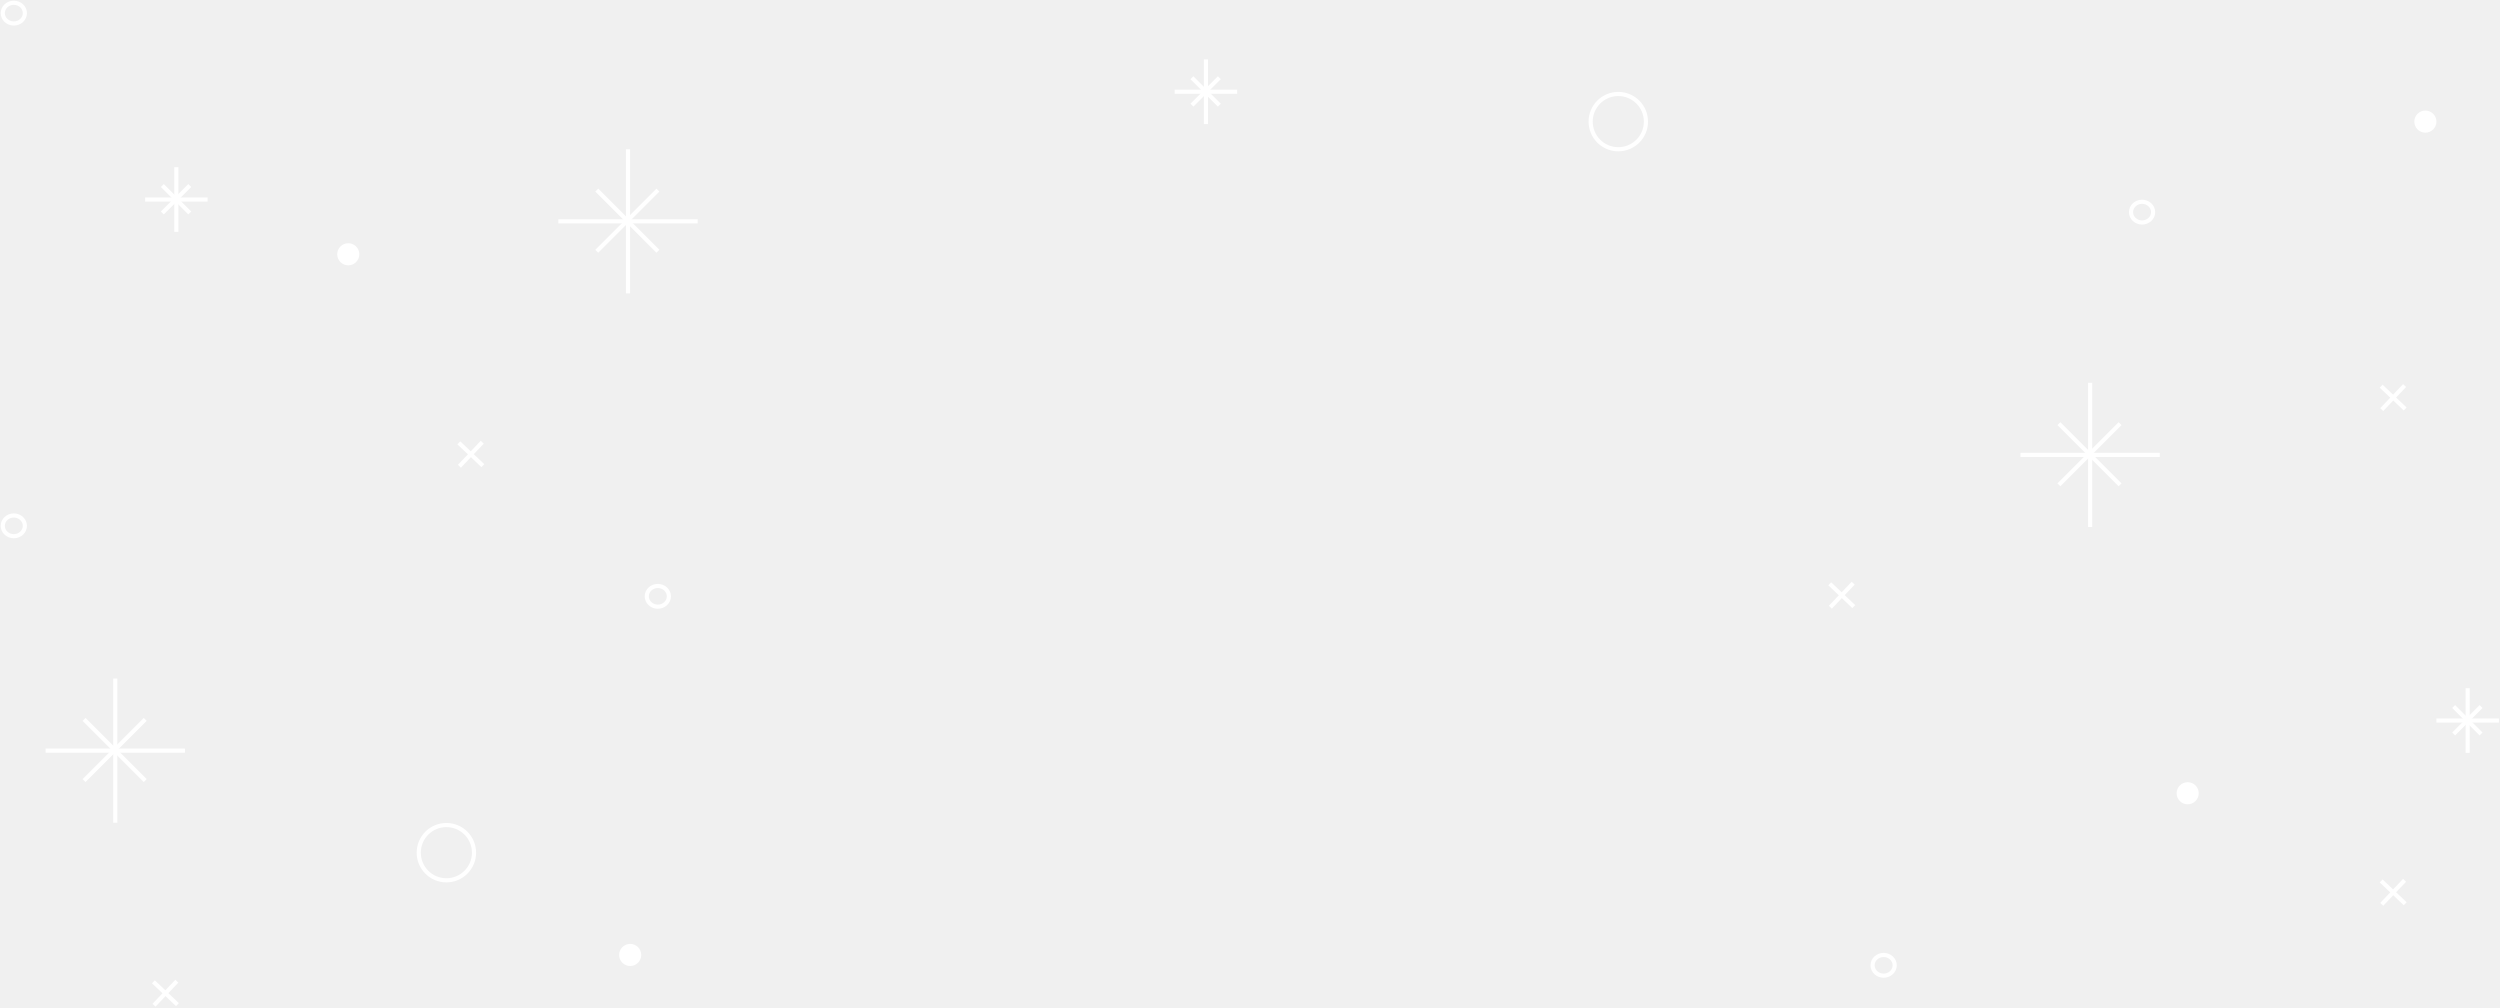
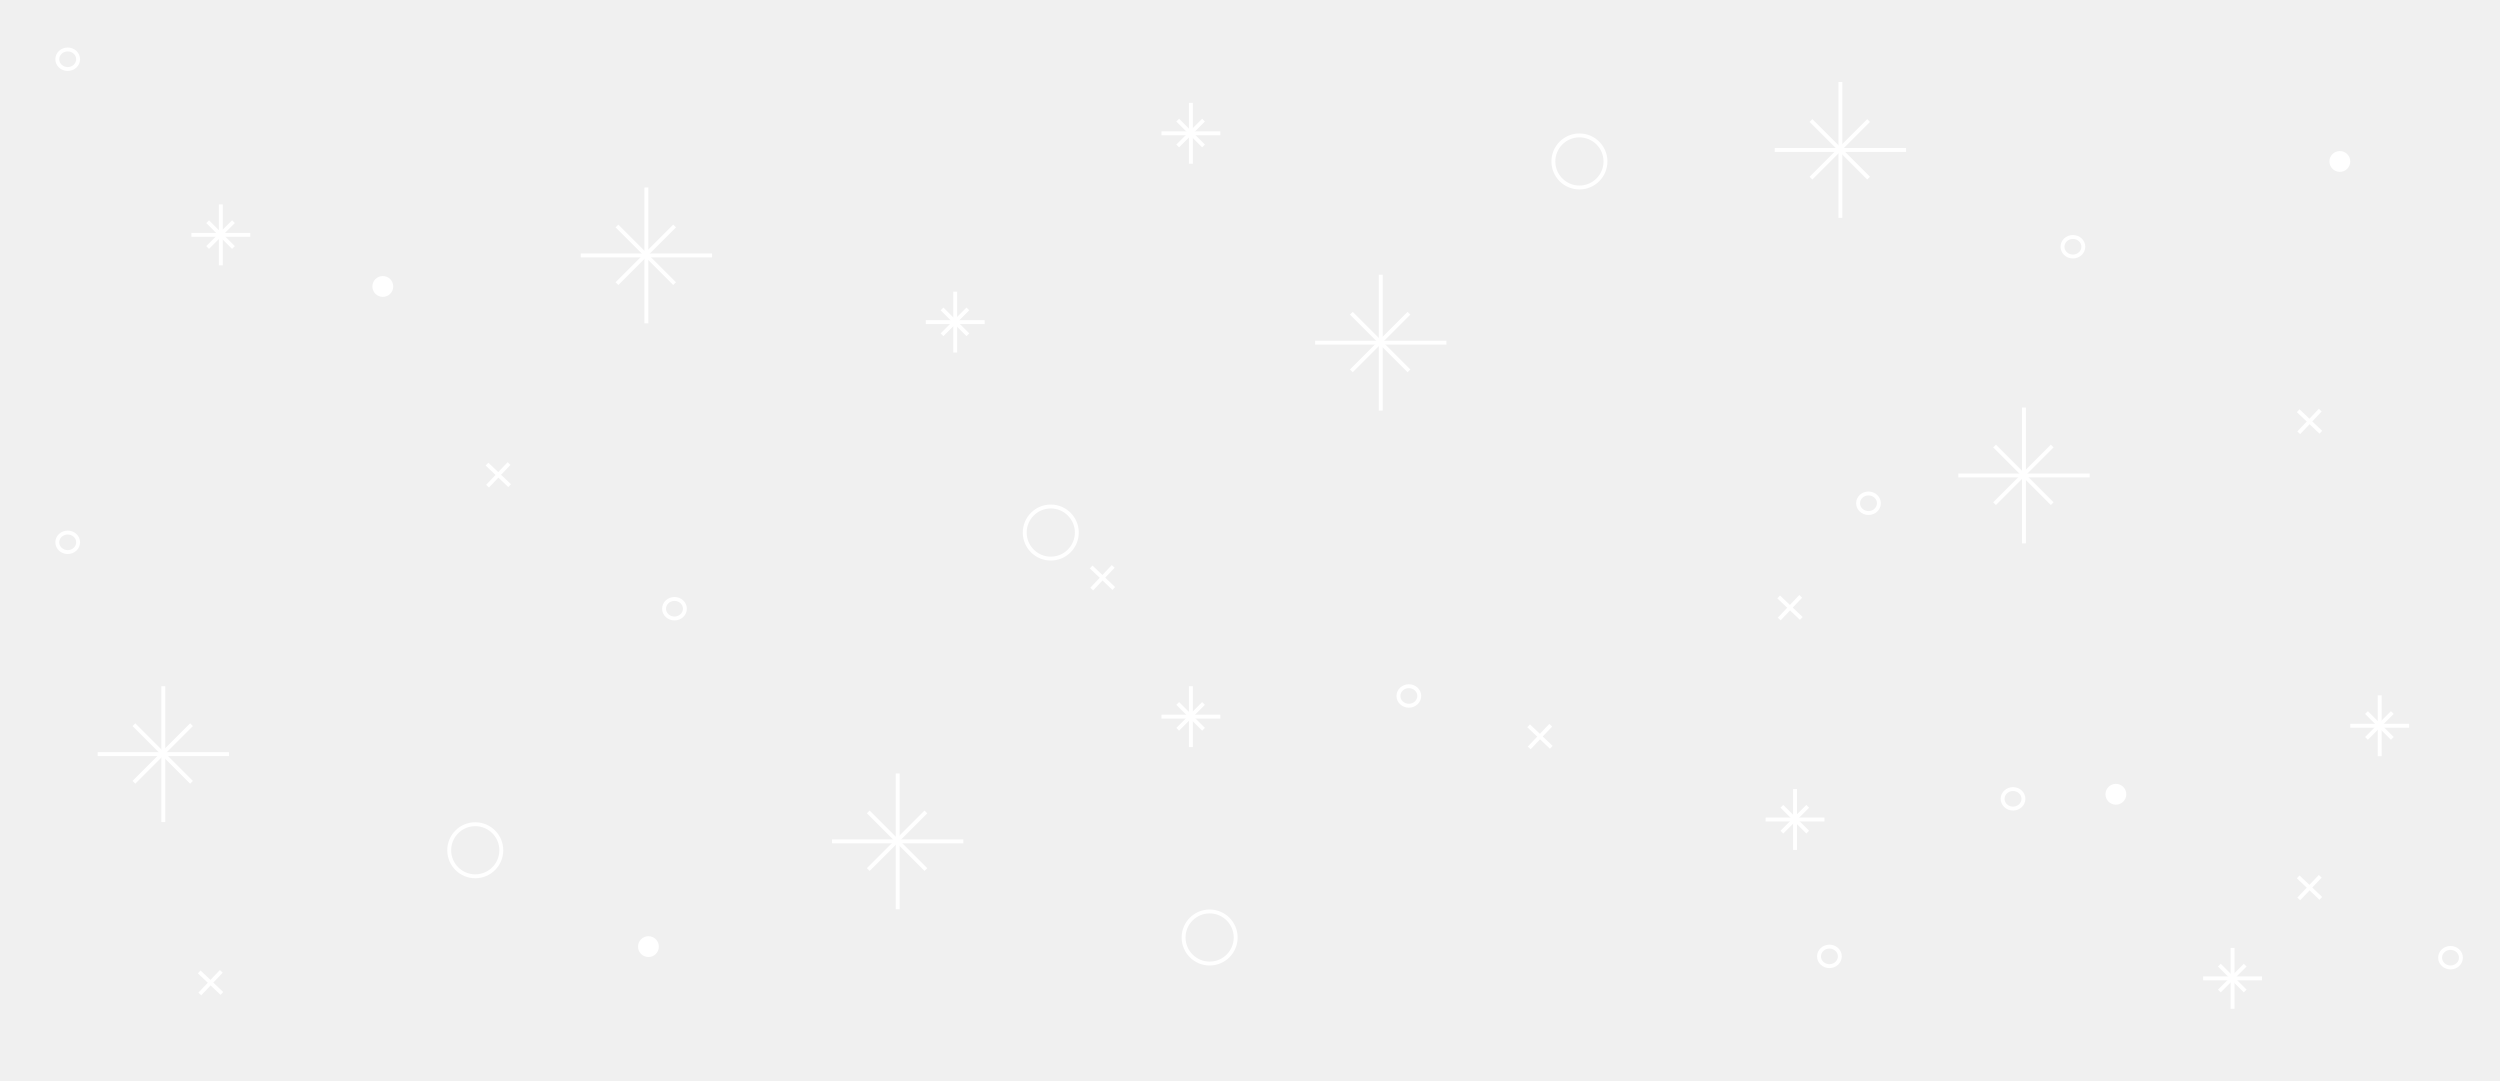
- <svg xmlns="http://www.w3.org/2000/svg" width="1809" height="729" viewBox="0 0 1809 729" fill="none">
-   <path d="M1739.95 279L1723.43 296.387" stroke="white" stroke-width="3" />
-   <path d="M1740.39 295.952L1723 279.435" stroke="white" stroke-width="3" />
-   <path d="M1739.95 637L1723.43 654.387" stroke="white" stroke-width="3" />
-   <path d="M1740.39 653.952L1723 637.435" stroke="white" stroke-width="3" />
-   <path d="M348.952 320L332.435 337.387" stroke="white" stroke-width="3" />
-   <path d="M349.387 336.952L332 320.435" stroke="white" stroke-width="3" />
-   <path d="M127.952 710L111.435 727.387" stroke="white" stroke-width="3" />
-   <path d="M128.387 726.952L111 710.435" stroke="white" stroke-width="3" />
-   <path d="M1340.95 422L1324.43 439.387" stroke="white" stroke-width="3" />
-   <path d="M1341.39 438.952L1324 422.435" stroke="white" stroke-width="3" />
-   <path d="M1512.42 277V381.322" stroke="white" stroke-width="3" />
-   <path d="M1562.84 329.161L1462 329.161" stroke="white" stroke-width="3" />
-   <path d="M1534.08 306.558L1489.82 350.818" stroke="white" stroke-width="3" />
-   <path d="M1489.82 306.558L1534.08 350.818" stroke="white" stroke-width="3" />
-   <path d="M454.422 108V212.322" stroke="white" stroke-width="3" />
-   <path d="M504.844 160.161L404 160.161" stroke="white" stroke-width="3" />
-   <path d="M476.079 137.558L431.819 181.818" stroke="white" stroke-width="3" />
-   <path d="M431.819 137.558L476.079 181.818" stroke="white" stroke-width="3" />
-   <path d="M83.422 491V595.322" stroke="white" stroke-width="3" />
-   <path d="M133.844 543.161L33 543.161" stroke="white" stroke-width="3" />
-   <path d="M105.079 520.558L60.819 564.818" stroke="white" stroke-width="3" />
-   <path d="M60.819 520.558L105.079 564.818" stroke="white" stroke-width="3" />
-   <path d="M127.603 121V167.765" stroke="white" stroke-width="3" />
-   <path d="M150.206 144.382L105 144.382" stroke="white" stroke-width="3" />
-   <path d="M137.311 134.25L117.471 154.091" stroke="white" stroke-width="3" />
-   <path d="M117.471 134.25L137.311 154.091" stroke="white" stroke-width="3" />
-   <path d="M872.603 43V89.765" stroke="white" stroke-width="3" />
-   <path d="M895.206 66.382L850 66.382" stroke="white" stroke-width="3" />
-   <path d="M882.311 56.25L862.471 76.091" stroke="white" stroke-width="3" />
-   <path d="M862.471 56.25L882.311 76.091" stroke="white" stroke-width="3" />
-   <path d="M1785.6 498V544.765" stroke="white" stroke-width="3" />
-   <path d="M1808.21 521.382L1763 521.382" stroke="white" stroke-width="3" />
-   <path d="M1795.31 511.25L1775.47 531.091" stroke="white" stroke-width="3" />
-   <path d="M1775.47 511.25L1795.31 531.091" stroke="white" stroke-width="3" />
-   <circle cx="1171" cy="88" r="20" stroke="white" stroke-width="3" />
-   <circle cx="323" cy="617" r="20" stroke="white" stroke-width="3" />
-   <ellipse cx="476" cy="431.5" rx="8" ry="7.5" stroke="white" stroke-width="3" />
-   <ellipse cx="10" cy="9.5" rx="8" ry="7.5" stroke="white" stroke-width="3" />
-   <ellipse cx="1550" cy="153.5" rx="8" ry="7.5" stroke="white" stroke-width="3" />
-   <ellipse cx="1363" cy="698.5" rx="8" ry="7.5" stroke="white" stroke-width="3" />
-   <ellipse cx="10" cy="380.5" rx="8" ry="7.5" stroke="white" stroke-width="3" />
-   <circle cx="1583" cy="574" r="8" fill="white" />
-   <circle cx="1755" cy="88" r="8" fill="white" />
-   <circle cx="252" cy="184" r="8" fill="white" />
-   <circle cx="456" cy="691" r="8" fill="white" />
+ <svg xmlns="http://www.w3.org/2000/svg" width="1920" height="830" viewBox="0 0 1920 830" fill="none">
+   <path d="M1781.95 315L1765.43 332.387" stroke="white" stroke-width="3" />
+   <path d="M1782.39 331.952L1765 315.435" stroke="white" stroke-width="3" />
+   <path d="M1781.95 673L1765.43 690.387" stroke="white" stroke-width="3" />
+   <path d="M1782.39 689.952L1765 673.435" stroke="white" stroke-width="3" />
+   <path d="M390.952 356L374.435 373.387" stroke="white" stroke-width="3" />
+   <path d="M391.387 372.952L374 356.435" stroke="white" stroke-width="3" />
+   <path d="M854.952 435L838.435 452.387" stroke="white" stroke-width="3" />
+   <path d="M855.387 451.952L838 435.435" stroke="white" stroke-width="3" />
+   <path d="M1190.95 557L1174.43 574.387" stroke="white" stroke-width="3" />
+   <path d="M1191.39 573.952L1174 557.435" stroke="white" stroke-width="3" />
+   <path d="M169.952 746L153.435 763.387" stroke="white" stroke-width="3" />
+   <path d="M170.387 762.952L153 746.435" stroke="white" stroke-width="3" />
+   <path d="M1382.95 458L1366.43 475.387" stroke="white" stroke-width="3" />
+   <path d="M1383.39 474.952L1366 458.435" stroke="white" stroke-width="3" />
+   <path d="M1554.42 313V417.322" stroke="white" stroke-width="3" />
+   <path d="M1604.84 365.161L1504 365.161" stroke="white" stroke-width="3" />
+   <path d="M1576.08 342.558L1531.82 386.818" stroke="white" stroke-width="3" />
+   <path d="M1531.82 342.558L1576.08 386.818" stroke="white" stroke-width="3" />
+   <path d="M496.422 144V248.322" stroke="white" stroke-width="3" />
+   <path d="M546.844 196.161L446 196.161" stroke="white" stroke-width="3" />
+   <path d="M518.079 173.558L473.819 217.818" stroke="white" stroke-width="3" />
+   <path d="M473.819 173.558L518.079 217.818" stroke="white" stroke-width="3" />
+   <path d="M1060.42 211V315.322" stroke="white" stroke-width="3" />
+   <path d="M1110.84 263.161L1010 263.161" stroke="white" stroke-width="3" />
+   <path d="M1082.08 240.558L1037.82 284.818" stroke="white" stroke-width="3" />
+   <path d="M1037.82 240.558L1082.08 284.818" stroke="white" stroke-width="3" />
+   <path d="M1413.42 63V167.322" stroke="white" stroke-width="3" />
+   <path d="M1463.84 115.161L1363 115.161" stroke="white" stroke-width="3" />
+   <path d="M1435.08 92.558L1390.82 136.818" stroke="white" stroke-width="3" />
+   <path d="M1390.82 92.558L1435.08 136.818" stroke="white" stroke-width="3" />
+   <path d="M125.422 527V631.322" stroke="white" stroke-width="3" />
+   <path d="M175.844 579.161L75 579.161" stroke="white" stroke-width="3" />
+   <path d="M147.079 556.558L102.819 600.818" stroke="white" stroke-width="3" />
+   <path d="M102.819 556.558L147.079 600.818" stroke="white" stroke-width="3" />
+   <path d="M689.422 594V698.322" stroke="white" stroke-width="3" />
+   <path d="M739.844 646.161L639 646.161" stroke="white" stroke-width="3" />
+   <path d="M711.079 623.558L666.819 667.818" stroke="white" stroke-width="3" />
+   <path d="M666.819 623.558L711.079 667.818" stroke="white" stroke-width="3" />
+   <path d="M169.603 157V203.765" stroke="white" stroke-width="3" />
+   <path d="M192.206 180.382L147 180.382" stroke="white" stroke-width="3" />
+   <path d="M179.311 170.25L159.471 190.091" stroke="white" stroke-width="3" />
+   <path d="M159.471 170.25L179.311 190.091" stroke="white" stroke-width="3" />
+   <path d="M914.603 527V573.765" stroke="white" stroke-width="3" />
+   <path d="M937.206 550.382L892 550.382" stroke="white" stroke-width="3" />
+   <path d="M924.311 540.25L904.471 560.091" stroke="white" stroke-width="3" />
+   <path d="M904.471 540.25L924.311 560.091" stroke="white" stroke-width="3" />
+   <path d="M1378.6 606V652.765" stroke="white" stroke-width="3" />
+   <path d="M1401.21 629.382L1356 629.382" stroke="white" stroke-width="3" />
+   <path d="M1388.31 619.25L1368.47 639.091" stroke="white" stroke-width="3" />
+   <path d="M1368.47 619.25L1388.31 639.091" stroke="white" stroke-width="3" />
+   <path d="M1714.6 728V774.765" stroke="white" stroke-width="3" />
+   <path d="M1737.21 751.382L1692 751.382" stroke="white" stroke-width="3" />
+   <path d="M1724.31 741.25L1704.47 761.091" stroke="white" stroke-width="3" />
+   <path d="M1704.47 741.25L1724.31 761.091" stroke="white" stroke-width="3" />
+   <path d="M733.603 224V270.765" stroke="white" stroke-width="3" />
+   <path d="M756.206 247.382L711 247.382" stroke="white" stroke-width="3" />
+   <path d="M743.311 237.25L723.471 257.091" stroke="white" stroke-width="3" />
+   <path d="M723.471 237.25L743.311 257.091" stroke="white" stroke-width="3" />
+   <path d="M914.603 79V125.765" stroke="white" stroke-width="3" />
+   <path d="M937.206 102.382L892 102.382" stroke="white" stroke-width="3" />
+   <path d="M924.311 92.25L904.471 112.091" stroke="white" stroke-width="3" />
+   <path d="M904.471 92.25L924.311 112.091" stroke="white" stroke-width="3" />
+   <path d="M1827.6 534V580.765" stroke="white" stroke-width="3" />
+   <path d="M1850.21 557.382L1805 557.382" stroke="white" stroke-width="3" />
+   <path d="M1837.31 547.25L1817.47 567.091" stroke="white" stroke-width="3" />
+   <path d="M1817.47 547.25L1837.31 567.091" stroke="white" stroke-width="3" />
+   <circle cx="1213" cy="124" r="20" stroke="white" stroke-width="3" />
+   <circle cx="365" cy="653" r="20" stroke="white" stroke-width="3" />
+   <circle cx="929" cy="720" r="20" stroke="white" stroke-width="3" />
+   <circle cx="807" cy="409" r="20" stroke="white" stroke-width="3" />
+   <ellipse cx="518" cy="467.5" rx="8" ry="7.5" stroke="white" stroke-width="3" />
+   <ellipse cx="1082" cy="534.5" rx="8" ry="7.5" stroke="white" stroke-width="3" />
+   <ellipse cx="1435" cy="386.5" rx="8" ry="7.5" stroke="white" stroke-width="3" />
+   <ellipse cx="1546" cy="613.5" rx="8" ry="7.5" stroke="white" stroke-width="3" />
+   <ellipse cx="1882" cy="735.5" rx="8" ry="7.5" stroke="white" stroke-width="3" />
+   <ellipse cx="52" cy="45.5" rx="8" ry="7.5" stroke="white" stroke-width="3" />
+   <ellipse cx="1592" cy="189.5" rx="8" ry="7.5" stroke="white" stroke-width="3" />
+   <ellipse cx="1405" cy="734.5" rx="8" ry="7.5" stroke="white" stroke-width="3" />
+   <ellipse cx="52" cy="416.5" rx="8" ry="7.5" stroke="white" stroke-width="3" />
+   <circle cx="1625" cy="610" r="8" fill="white" />
+   <circle cx="1797" cy="124" r="8" fill="white" />
+   <circle cx="294" cy="220" r="8" fill="white" />
+   <circle cx="498" cy="727" r="8" fill="white" />
</svg>
